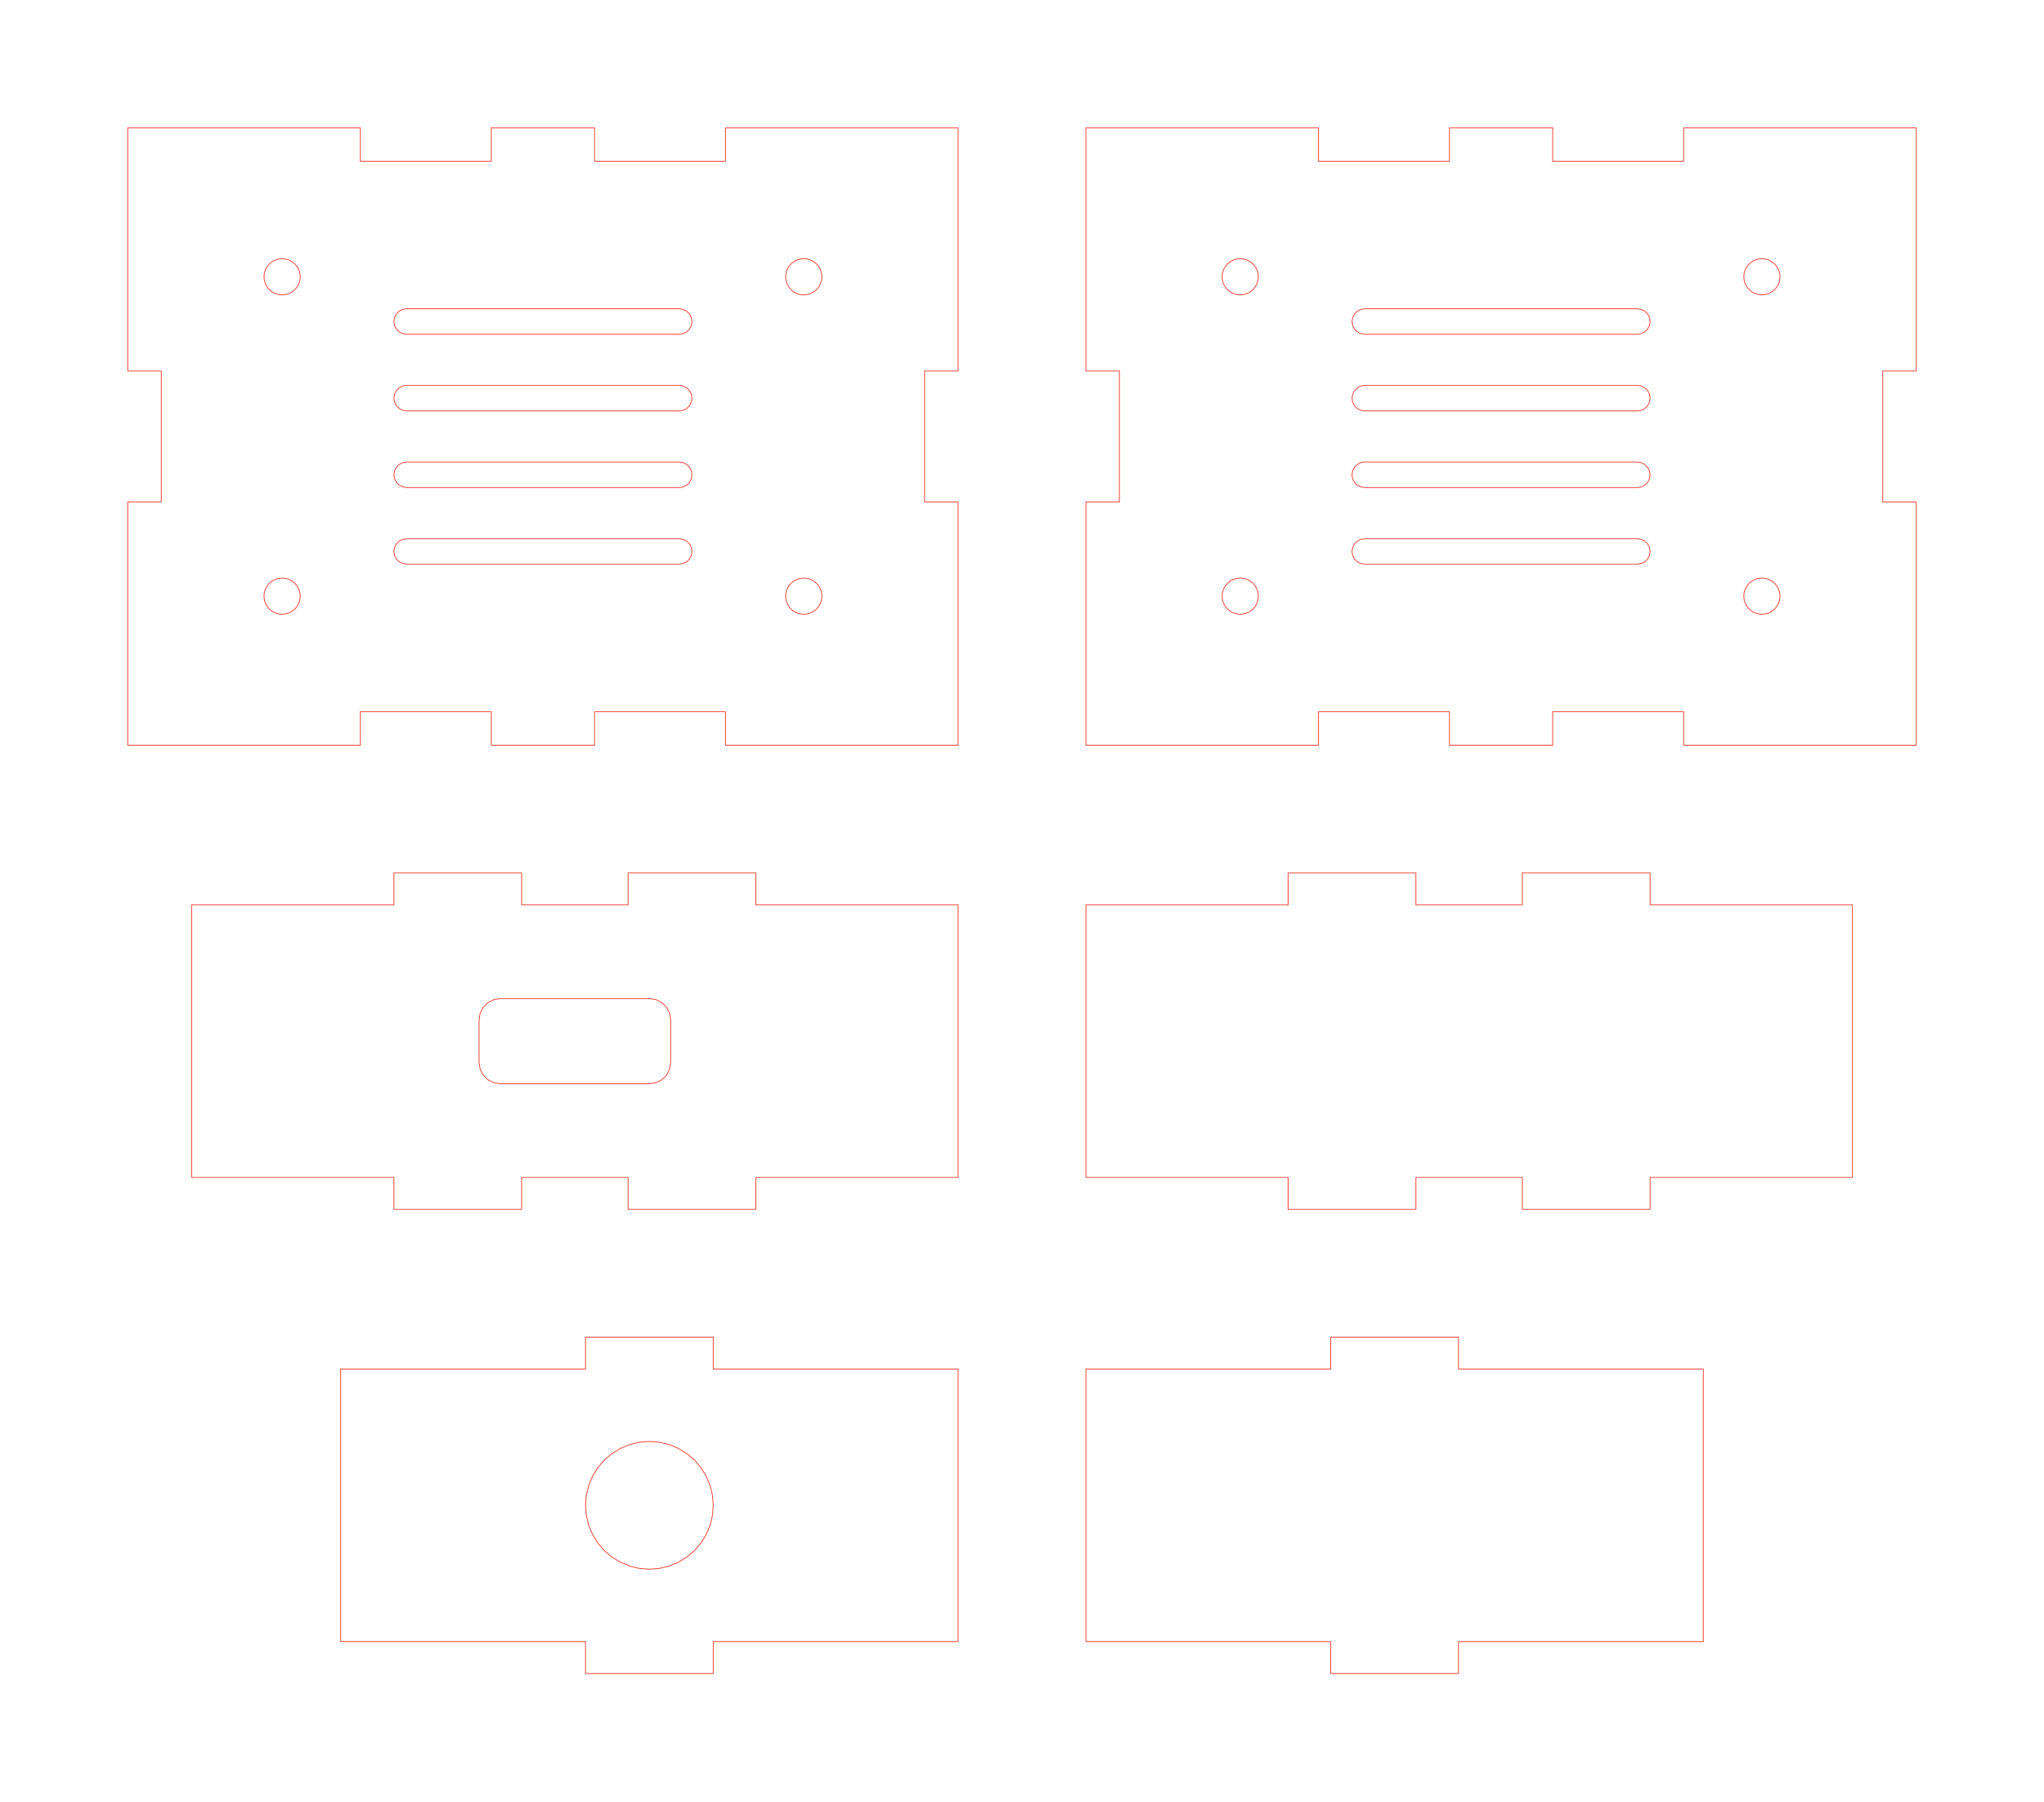
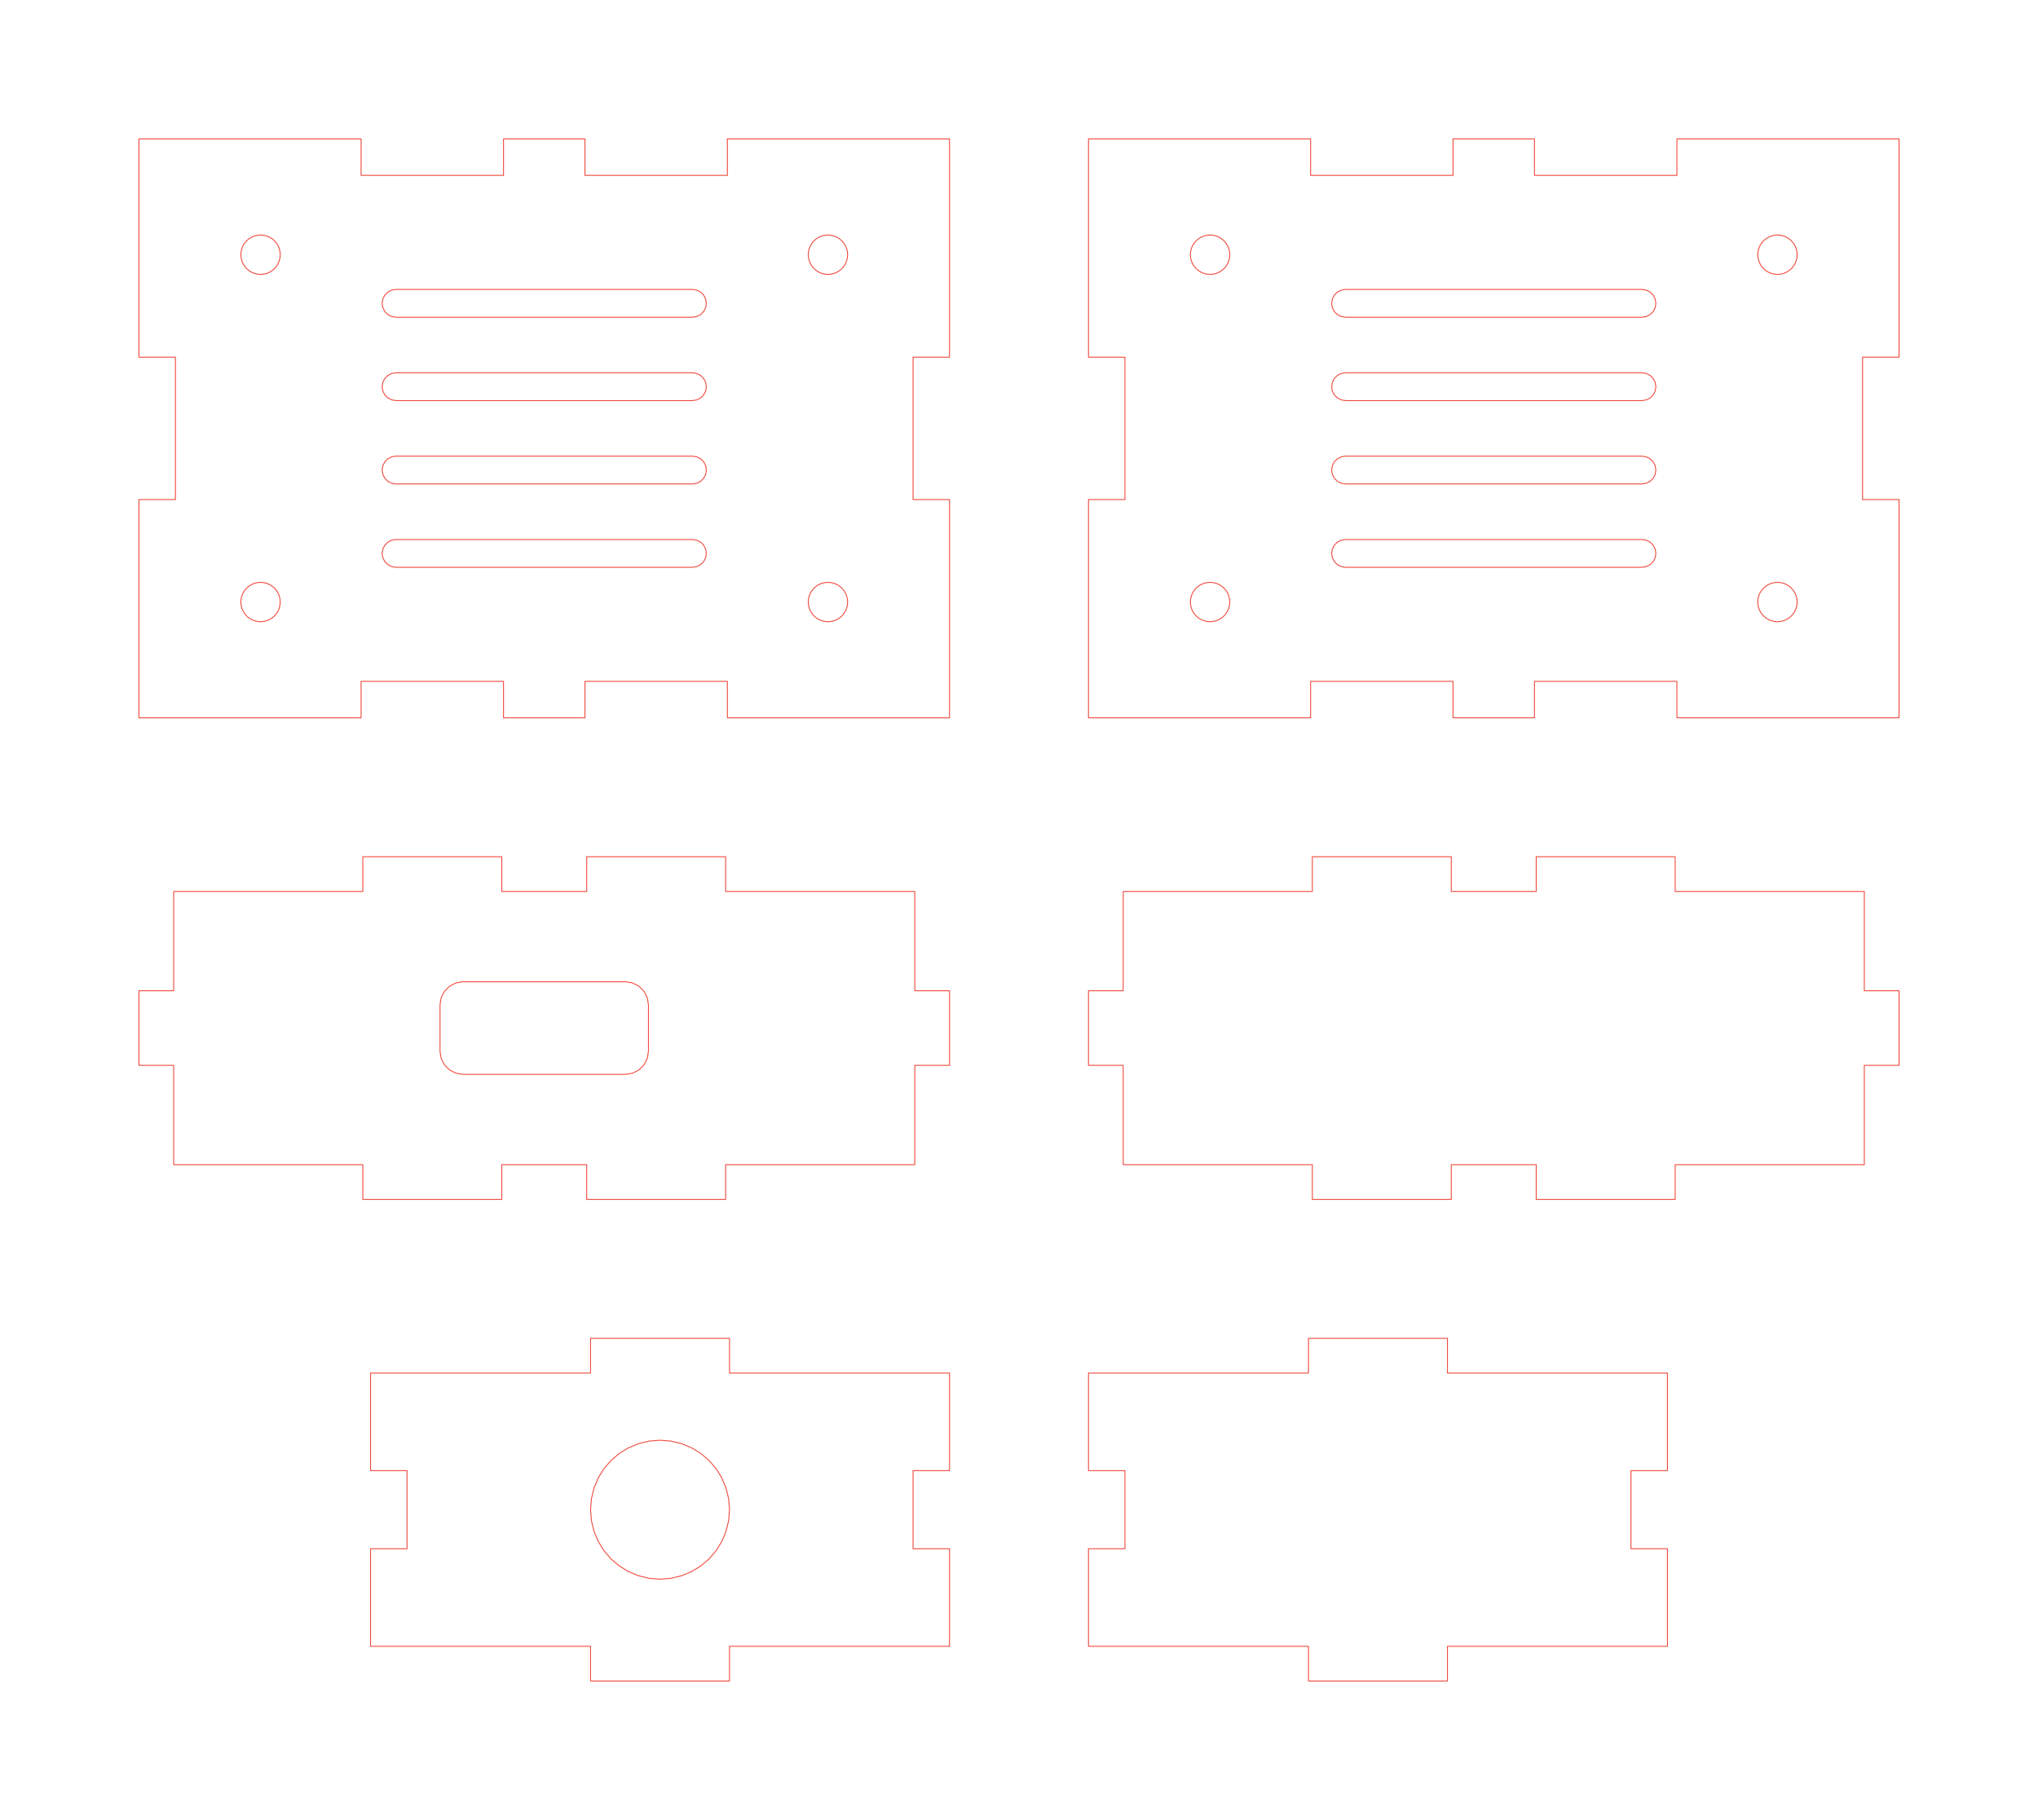
- <svg xmlns="http://www.w3.org/2000/svg" width="192mm" height="169.2mm" viewBox="0 0 192 169.2">
+ <svg xmlns="http://www.w3.org/2000/svg" width="176mm" height="157.2mm" viewBox="0 0 176 157.2">
  <g fill="none" fill-rule="evenodd" stroke="#ef4b3f" stroke-width="0.08" stroke-linejoin="round" stroke-linecap="round">
    <g id="bottom" data-panel="bottom" data-label="底板">
-       <path d="M 12 12 L 33.85 12 L 33.85 15.15 L 46.15 15.15 L 46.15 12 L 55.85 12 L 55.85 15.15 L 68.15 15.15 L 68.15 12 L 90 12 L 90 34.85 L 86.85 34.85 L 86.85 47.15 L 90 47.15 L 90 70 L 68.15 70 L 68.15 66.85 L 55.85 66.85 L 55.85 70 L 46.15 70 L 46.15 66.85 L 33.85 66.85 L 33.85 70 L 12 70 L 12 47.15 L 15.15 47.15 L 15.15 34.85 L 12 34.85 Z M 28.2 26 L 28.179 26.266 L 28.117 26.525 L 28.015 26.772 L 27.875 26.999 L 27.702 27.202 L 27.499 27.375 L 27.272 27.515 L 27.025 27.617 L 26.766 27.679 L 26.5 27.7 L 26.234 27.679 L 25.975 27.617 L 25.728 27.515 L 25.501 27.375 L 25.298 27.202 L 25.125 26.999 L 24.985 26.772 L 24.883 26.525 L 24.821 26.266 L 24.8 26 L 24.821 25.734 L 24.883 25.475 L 24.985 25.228 L 25.125 25.001 L 25.298 24.798 L 25.501 24.625 L 25.728 24.485 L 25.975 24.383 L 26.234 24.321 L 26.5 24.3 L 26.766 24.321 L 27.025 24.383 L 27.272 24.485 L 27.499 24.625 L 27.702 24.798 L 27.875 25.001 L 28.015 25.228 L 28.117 25.475 L 28.179 25.734 Z M 77.2 26 L 77.179 26.266 L 77.117 26.525 L 77.015 26.772 L 76.875 26.999 L 76.702 27.202 L 76.499 27.375 L 76.272 27.515 L 76.025 27.617 L 75.766 27.679 L 75.5 27.7 L 75.234 27.679 L 74.975 27.617 L 74.728 27.515 L 74.501 27.375 L 74.298 27.202 L 74.125 26.999 L 73.985 26.772 L 73.883 26.525 L 73.821 26.266 L 73.8 26 L 73.821 25.734 L 73.883 25.475 L 73.985 25.228 L 74.125 25.001 L 74.298 24.798 L 74.501 24.625 L 74.728 24.485 L 74.975 24.383 L 75.234 24.321 L 75.5 24.3 L 75.766 24.321 L 76.025 24.383 L 76.272 24.485 L 76.499 24.625 L 76.702 24.798 L 76.875 25.001 L 77.015 25.228 L 77.117 25.475 L 77.179 25.734 Z M 77.2 56 L 77.179 56.266 L 77.117 56.525 L 77.015 56.772 L 76.875 56.999 L 76.702 57.202 L 76.499 57.375 L 76.272 57.515 L 76.025 57.617 L 75.766 57.679 L 75.5 57.7 L 75.234 57.679 L 74.975 57.617 L 74.728 57.515 L 74.501 57.375 L 74.298 57.202 L 74.125 56.999 L 73.985 56.772 L 73.883 56.525 L 73.821 56.266 L 73.8 56 L 73.821 55.734 L 73.883 55.475 L 73.985 55.228 L 74.125 55.001 L 74.298 54.798 L 74.501 54.625 L 74.728 54.485 L 74.975 54.383 L 75.234 54.321 L 75.5 54.3 L 75.766 54.321 L 76.025 54.383 L 76.272 54.485 L 76.499 54.625 L 76.702 54.798 L 76.875 55.001 L 77.015 55.228 L 77.117 55.475 L 77.179 55.734 Z M 28.2 56 L 28.179 56.266 L 28.117 56.525 L 28.015 56.772 L 27.875 56.999 L 27.702 57.202 L 27.499 57.375 L 27.272 57.515 L 27.025 57.617 L 26.766 57.679 L 26.5 57.7 L 26.234 57.679 L 25.975 57.617 L 25.728 57.515 L 25.501 57.375 L 25.298 57.202 L 25.125 56.999 L 24.985 56.772 L 24.883 56.525 L 24.821 56.266 L 24.8 56 L 24.821 55.734 L 24.883 55.475 L 24.985 55.228 L 25.125 55.001 L 25.298 54.798 L 25.501 54.625 L 25.728 54.485 L 25.975 54.383 L 26.234 54.321 L 26.5 54.3 L 26.766 54.321 L 27.025 54.383 L 27.272 54.485 L 27.499 54.625 L 27.702 54.798 L 27.875 55.001 L 28.015 55.228 L 28.117 55.475 L 28.179 55.734 Z M 38.2 29 L 63.8 29 L 64.171 29.059 L 64.505 29.229 L 64.771 29.495 L 64.941 29.829 L 65 30.2 L 64.941 30.571 L 64.771 30.905 L 64.505 31.171 L 64.171 31.341 L 63.8 31.4 L 38.2 31.4 L 37.829 31.341 L 37.495 31.171 L 37.229 30.905 L 37.059 30.571 L 37 30.2 L 37.059 29.829 L 37.229 29.495 L 37.495 29.229 L 37.829 29.059 Z M 38.2 36.2 L 63.8 36.2 L 64.171 36.259 L 64.505 36.429 L 64.771 36.695 L 64.941 37.029 L 65 37.4 L 64.941 37.771 L 64.771 38.105 L 64.505 38.371 L 64.171 38.541 L 63.8 38.6 L 38.2 38.6 L 37.829 38.541 L 37.495 38.371 L 37.229 38.105 L 37.059 37.771 L 37 37.4 L 37.059 37.029 L 37.229 36.695 L 37.495 36.429 L 37.829 36.259 Z M 38.2 43.4 L 63.8 43.4 L 64.171 43.459 L 64.505 43.629 L 64.771 43.895 L 64.941 44.229 L 65 44.6 L 64.941 44.971 L 64.771 45.305 L 64.505 45.571 L 64.171 45.741 L 63.8 45.8 L 38.2 45.8 L 37.829 45.741 L 37.495 45.571 L 37.229 45.305 L 37.059 44.971 L 37 44.6 L 37.059 44.229 L 37.229 43.895 L 37.495 43.629 L 37.829 43.459 Z M 38.2 50.6 L 63.8 50.6 L 64.171 50.659 L 64.505 50.829 L 64.771 51.095 L 64.941 51.429 L 65 51.8 L 64.941 52.171 L 64.771 52.505 L 64.505 52.771 L 64.171 52.941 L 63.8 53 L 38.2 53 L 37.829 52.941 L 37.495 52.771 L 37.229 52.505 L 37.059 52.171 L 37 51.8 L 37.059 51.429 L 37.229 51.095 L 37.495 50.829 L 37.829 50.659 Z" />
+       <path d="M 12 12 L 31.183 12 L 31.183 15.15 L 43.483 15.15 L 43.483 12 L 50.517 12 L 50.517 15.15 L 62.817 15.15 L 62.817 12 L 82 12 L 82 30.85 L 78.85 30.85 L 78.85 43.15 L 82 43.15 L 82 62 L 62.817 62 L 62.817 58.85 L 50.517 58.85 L 50.517 62 L 43.483 62 L 43.483 58.85 L 31.183 58.85 L 31.183 62 L 12 62 L 12 43.15 L 15.15 43.15 L 15.15 30.85 L 12 30.85 Z M 24.2 22 L 24.179 22.266 L 24.117 22.525 L 24.015 22.772 L 23.875 22.999 L 23.702 23.202 L 23.499 23.375 L 23.272 23.515 L 23.025 23.617 L 22.766 23.679 L 22.5 23.7 L 22.234 23.679 L 21.975 23.617 L 21.728 23.515 L 21.501 23.375 L 21.298 23.202 L 21.125 22.999 L 20.985 22.772 L 20.883 22.525 L 20.821 22.266 L 20.8 22 L 20.821 21.734 L 20.883 21.475 L 20.985 21.228 L 21.125 21.001 L 21.298 20.798 L 21.501 20.625 L 21.728 20.485 L 21.975 20.383 L 22.234 20.321 L 22.5 20.3 L 22.766 20.321 L 23.025 20.383 L 23.272 20.485 L 23.499 20.625 L 23.702 20.798 L 23.875 21.001 L 24.015 21.228 L 24.117 21.475 L 24.179 21.734 Z M 73.2 22 L 73.179 22.266 L 73.117 22.525 L 73.015 22.772 L 72.875 22.999 L 72.702 23.202 L 72.499 23.375 L 72.272 23.515 L 72.025 23.617 L 71.766 23.679 L 71.5 23.7 L 71.234 23.679 L 70.975 23.617 L 70.728 23.515 L 70.501 23.375 L 70.298 23.202 L 70.125 22.999 L 69.985 22.772 L 69.883 22.525 L 69.821 22.266 L 69.8 22 L 69.821 21.734 L 69.883 21.475 L 69.985 21.228 L 70.125 21.001 L 70.298 20.798 L 70.501 20.625 L 70.728 20.485 L 70.975 20.383 L 71.234 20.321 L 71.5 20.3 L 71.766 20.321 L 72.025 20.383 L 72.272 20.485 L 72.499 20.625 L 72.702 20.798 L 72.875 21.001 L 73.015 21.228 L 73.117 21.475 L 73.179 21.734 Z M 73.2 52 L 73.179 52.266 L 73.117 52.525 L 73.015 52.772 L 72.875 52.999 L 72.702 53.202 L 72.499 53.375 L 72.272 53.515 L 72.025 53.617 L 71.766 53.679 L 71.5 53.7 L 71.234 53.679 L 70.975 53.617 L 70.728 53.515 L 70.501 53.375 L 70.298 53.202 L 70.125 52.999 L 69.985 52.772 L 69.883 52.525 L 69.821 52.266 L 69.8 52 L 69.821 51.734 L 69.883 51.475 L 69.985 51.228 L 70.125 51.001 L 70.298 50.798 L 70.501 50.625 L 70.728 50.485 L 70.975 50.383 L 71.234 50.321 L 71.5 50.3 L 71.766 50.321 L 72.025 50.383 L 72.272 50.485 L 72.499 50.625 L 72.702 50.798 L 72.875 51.001 L 73.015 51.228 L 73.117 51.475 L 73.179 51.734 Z M 24.2 52 L 24.179 52.266 L 24.117 52.525 L 24.015 52.772 L 23.875 52.999 L 23.702 53.202 L 23.499 53.375 L 23.272 53.515 L 23.025 53.617 L 22.766 53.679 L 22.5 53.7 L 22.234 53.679 L 21.975 53.617 L 21.728 53.515 L 21.501 53.375 L 21.298 53.202 L 21.125 52.999 L 20.985 52.772 L 20.883 52.525 L 20.821 52.266 L 20.8 52 L 20.821 51.734 L 20.883 51.475 L 20.985 51.228 L 21.125 51.001 L 21.298 50.798 L 21.501 50.625 L 21.728 50.485 L 21.975 50.383 L 22.234 50.321 L 22.5 50.3 L 22.766 50.321 L 23.025 50.383 L 23.272 50.485 L 23.499 50.625 L 23.702 50.798 L 23.875 51.001 L 24.015 51.228 L 24.117 51.475 L 24.179 51.734 Z M 34.2 25 L 59.8 25 L 60.171 25.059 L 60.505 25.229 L 60.771 25.495 L 60.941 25.829 L 61 26.2 L 60.941 26.571 L 60.771 26.905 L 60.505 27.171 L 60.171 27.341 L 59.8 27.4 L 34.2 27.4 L 33.829 27.341 L 33.495 27.171 L 33.229 26.905 L 33.059 26.571 L 33 26.2 L 33.059 25.829 L 33.229 25.495 L 33.495 25.229 L 33.829 25.059 Z M 34.2 32.2 L 59.8 32.2 L 60.171 32.259 L 60.505 32.429 L 60.771 32.695 L 60.941 33.029 L 61 33.4 L 60.941 33.771 L 60.771 34.105 L 60.505 34.371 L 60.171 34.541 L 59.8 34.6 L 34.2 34.6 L 33.829 34.541 L 33.495 34.371 L 33.229 34.105 L 33.059 33.771 L 33 33.4 L 33.059 33.029 L 33.229 32.695 L 33.495 32.429 L 33.829 32.259 Z M 34.2 39.4 L 59.8 39.4 L 60.171 39.459 L 60.505 39.629 L 60.771 39.895 L 60.941 40.229 L 61 40.6 L 60.941 40.971 L 60.771 41.305 L 60.505 41.571 L 60.171 41.741 L 59.8 41.8 L 34.2 41.8 L 33.829 41.741 L 33.495 41.571 L 33.229 41.305 L 33.059 40.971 L 33 40.6 L 33.059 40.229 L 33.229 39.895 L 33.495 39.629 L 33.829 39.459 Z M 34.2 46.6 L 59.8 46.6 L 60.171 46.659 L 60.505 46.829 L 60.771 47.095 L 60.941 47.429 L 61 47.8 L 60.941 48.171 L 60.771 48.505 L 60.505 48.771 L 60.171 48.941 L 59.8 49 L 34.2 49 L 33.829 48.941 L 33.495 48.771 L 33.229 48.505 L 33.059 48.171 L 33 47.8 L 33.059 47.429 L 33.229 47.095 L 33.495 46.829 L 33.829 46.659 Z" />
    </g>
    <g id="top" data-panel="top" data-label="顶板">
-       <path d="M 102 12 L 123.85 12 L 123.85 15.15 L 136.15 15.15 L 136.15 12 L 145.85 12 L 145.85 15.15 L 158.15 15.15 L 158.15 12 L 180 12 L 180 34.85 L 176.85 34.85 L 176.85 47.15 L 180 47.15 L 180 70 L 158.15 70 L 158.15 66.85 L 145.85 66.85 L 145.85 70 L 136.15 70 L 136.15 66.85 L 123.85 66.85 L 123.85 70 L 102 70 L 102 47.15 L 105.15 47.15 L 105.15 34.85 L 102 34.85 Z M 118.2 26 L 118.179 26.266 L 118.117 26.525 L 118.015 26.772 L 117.875 26.999 L 117.702 27.202 L 117.499 27.375 L 117.272 27.515 L 117.025 27.617 L 116.766 27.679 L 116.5 27.7 L 116.234 27.679 L 115.975 27.617 L 115.728 27.515 L 115.501 27.375 L 115.298 27.202 L 115.125 26.999 L 114.985 26.772 L 114.883 26.525 L 114.821 26.266 L 114.8 26 L 114.821 25.734 L 114.883 25.475 L 114.985 25.228 L 115.125 25.001 L 115.298 24.798 L 115.501 24.625 L 115.728 24.485 L 115.975 24.383 L 116.234 24.321 L 116.5 24.3 L 116.766 24.321 L 117.025 24.383 L 117.272 24.485 L 117.499 24.625 L 117.702 24.798 L 117.875 25.001 L 118.015 25.228 L 118.117 25.475 L 118.179 25.734 Z M 167.2 26 L 167.179 26.266 L 167.117 26.525 L 167.015 26.772 L 166.875 26.999 L 166.702 27.202 L 166.499 27.375 L 166.272 27.515 L 166.025 27.617 L 165.766 27.679 L 165.5 27.7 L 165.234 27.679 L 164.975 27.617 L 164.728 27.515 L 164.501 27.375 L 164.298 27.202 L 164.125 26.999 L 163.985 26.772 L 163.883 26.525 L 163.821 26.266 L 163.8 26 L 163.821 25.734 L 163.883 25.475 L 163.985 25.228 L 164.125 25.001 L 164.298 24.798 L 164.501 24.625 L 164.728 24.485 L 164.975 24.383 L 165.234 24.321 L 165.5 24.3 L 165.766 24.321 L 166.025 24.383 L 166.272 24.485 L 166.499 24.625 L 166.702 24.798 L 166.875 25.001 L 167.015 25.228 L 167.117 25.475 L 167.179 25.734 Z M 167.2 56 L 167.179 56.266 L 167.117 56.525 L 167.015 56.772 L 166.875 56.999 L 166.702 57.202 L 166.499 57.375 L 166.272 57.515 L 166.025 57.617 L 165.766 57.679 L 165.5 57.7 L 165.234 57.679 L 164.975 57.617 L 164.728 57.515 L 164.501 57.375 L 164.298 57.202 L 164.125 56.999 L 163.985 56.772 L 163.883 56.525 L 163.821 56.266 L 163.8 56 L 163.821 55.734 L 163.883 55.475 L 163.985 55.228 L 164.125 55.001 L 164.298 54.798 L 164.501 54.625 L 164.728 54.485 L 164.975 54.383 L 165.234 54.321 L 165.5 54.3 L 165.766 54.321 L 166.025 54.383 L 166.272 54.485 L 166.499 54.625 L 166.702 54.798 L 166.875 55.001 L 167.015 55.228 L 167.117 55.475 L 167.179 55.734 Z M 118.2 56 L 118.179 56.266 L 118.117 56.525 L 118.015 56.772 L 117.875 56.999 L 117.702 57.202 L 117.499 57.375 L 117.272 57.515 L 117.025 57.617 L 116.766 57.679 L 116.5 57.7 L 116.234 57.679 L 115.975 57.617 L 115.728 57.515 L 115.501 57.375 L 115.298 57.202 L 115.125 56.999 L 114.985 56.772 L 114.883 56.525 L 114.821 56.266 L 114.8 56 L 114.821 55.734 L 114.883 55.475 L 114.985 55.228 L 115.125 55.001 L 115.298 54.798 L 115.501 54.625 L 115.728 54.485 L 115.975 54.383 L 116.234 54.321 L 116.5 54.3 L 116.766 54.321 L 117.025 54.383 L 117.272 54.485 L 117.499 54.625 L 117.702 54.798 L 117.875 55.001 L 118.015 55.228 L 118.117 55.475 L 118.179 55.734 Z M 128.2 29 L 153.8 29 L 154.171 29.059 L 154.505 29.229 L 154.771 29.495 L 154.941 29.829 L 155 30.2 L 154.941 30.571 L 154.771 30.905 L 154.505 31.171 L 154.171 31.341 L 153.8 31.4 L 128.2 31.4 L 127.829 31.341 L 127.495 31.171 L 127.229 30.905 L 127.059 30.571 L 127 30.2 L 127.059 29.829 L 127.229 29.495 L 127.495 29.229 L 127.829 29.059 Z M 128.2 36.2 L 153.8 36.2 L 154.171 36.259 L 154.505 36.429 L 154.771 36.695 L 154.941 37.029 L 155 37.4 L 154.941 37.771 L 154.771 38.105 L 154.505 38.371 L 154.171 38.541 L 153.8 38.6 L 128.2 38.6 L 127.829 38.541 L 127.495 38.371 L 127.229 38.105 L 127.059 37.771 L 127 37.4 L 127.059 37.029 L 127.229 36.695 L 127.495 36.429 L 127.829 36.259 Z M 128.2 43.4 L 153.8 43.4 L 154.171 43.459 L 154.505 43.629 L 154.771 43.895 L 154.941 44.229 L 155 44.6 L 154.941 44.971 L 154.771 45.305 L 154.505 45.571 L 154.171 45.741 L 153.8 45.8 L 128.2 45.8 L 127.829 45.741 L 127.495 45.571 L 127.229 45.305 L 127.059 44.971 L 127 44.6 L 127.059 44.229 L 127.229 43.895 L 127.495 43.629 L 127.829 43.459 Z M 128.2 50.6 L 153.8 50.6 L 154.171 50.659 L 154.505 50.829 L 154.771 51.095 L 154.941 51.429 L 155 51.8 L 154.941 52.171 L 154.771 52.505 L 154.505 52.771 L 154.171 52.941 L 153.8 53 L 128.2 53 L 127.829 52.941 L 127.495 52.771 L 127.229 52.505 L 127.059 52.171 L 127 51.8 L 127.059 51.429 L 127.229 51.095 L 127.495 50.829 L 127.829 50.659 Z" />
+       <path d="M 94 12 L 113.183 12 L 113.183 15.15 L 125.483 15.15 L 125.483 12 L 132.517 12 L 132.517 15.15 L 144.817 15.15 L 144.817 12 L 164 12 L 164 30.85 L 160.85 30.85 L 160.85 43.15 L 164 43.15 L 164 62 L 144.817 62 L 144.817 58.85 L 132.517 58.85 L 132.517 62 L 125.483 62 L 125.483 58.85 L 113.183 58.85 L 113.183 62 L 94 62 L 94 43.15 L 97.15 43.15 L 97.15 30.85 L 94 30.85 Z M 106.2 22 L 106.179 22.266 L 106.117 22.525 L 106.015 22.772 L 105.875 22.999 L 105.702 23.202 L 105.499 23.375 L 105.272 23.515 L 105.025 23.617 L 104.766 23.679 L 104.5 23.7 L 104.234 23.679 L 103.975 23.617 L 103.728 23.515 L 103.501 23.375 L 103.298 23.202 L 103.125 22.999 L 102.985 22.772 L 102.883 22.525 L 102.821 22.266 L 102.8 22 L 102.821 21.734 L 102.883 21.475 L 102.985 21.228 L 103.125 21.001 L 103.298 20.798 L 103.501 20.625 L 103.728 20.485 L 103.975 20.383 L 104.234 20.321 L 104.5 20.3 L 104.766 20.321 L 105.025 20.383 L 105.272 20.485 L 105.499 20.625 L 105.702 20.798 L 105.875 21.001 L 106.015 21.228 L 106.117 21.475 L 106.179 21.734 Z M 155.2 22 L 155.179 22.266 L 155.117 22.525 L 155.015 22.772 L 154.875 22.999 L 154.702 23.202 L 154.499 23.375 L 154.272 23.515 L 154.025 23.617 L 153.766 23.679 L 153.5 23.7 L 153.234 23.679 L 152.975 23.617 L 152.728 23.515 L 152.501 23.375 L 152.298 23.202 L 152.125 22.999 L 151.985 22.772 L 151.883 22.525 L 151.821 22.266 L 151.8 22 L 151.821 21.734 L 151.883 21.475 L 151.985 21.228 L 152.125 21.001 L 152.298 20.798 L 152.501 20.625 L 152.728 20.485 L 152.975 20.383 L 153.234 20.321 L 153.5 20.3 L 153.766 20.321 L 154.025 20.383 L 154.272 20.485 L 154.499 20.625 L 154.702 20.798 L 154.875 21.001 L 155.015 21.228 L 155.117 21.475 L 155.179 21.734 Z M 155.2 52 L 155.179 52.266 L 155.117 52.525 L 155.015 52.772 L 154.875 52.999 L 154.702 53.202 L 154.499 53.375 L 154.272 53.515 L 154.025 53.617 L 153.766 53.679 L 153.5 53.7 L 153.234 53.679 L 152.975 53.617 L 152.728 53.515 L 152.501 53.375 L 152.298 53.202 L 152.125 52.999 L 151.985 52.772 L 151.883 52.525 L 151.821 52.266 L 151.8 52 L 151.821 51.734 L 151.883 51.475 L 151.985 51.228 L 152.125 51.001 L 152.298 50.798 L 152.501 50.625 L 152.728 50.485 L 152.975 50.383 L 153.234 50.321 L 153.5 50.3 L 153.766 50.321 L 154.025 50.383 L 154.272 50.485 L 154.499 50.625 L 154.702 50.798 L 154.875 51.001 L 155.015 51.228 L 155.117 51.475 L 155.179 51.734 Z M 106.2 52 L 106.179 52.266 L 106.117 52.525 L 106.015 52.772 L 105.875 52.999 L 105.702 53.202 L 105.499 53.375 L 105.272 53.515 L 105.025 53.617 L 104.766 53.679 L 104.5 53.7 L 104.234 53.679 L 103.975 53.617 L 103.728 53.515 L 103.501 53.375 L 103.298 53.202 L 103.125 52.999 L 102.985 52.772 L 102.883 52.525 L 102.821 52.266 L 102.8 52 L 102.821 51.734 L 102.883 51.475 L 102.985 51.228 L 103.125 51.001 L 103.298 50.798 L 103.501 50.625 L 103.728 50.485 L 103.975 50.383 L 104.234 50.321 L 104.5 50.3 L 104.766 50.321 L 105.025 50.383 L 105.272 50.485 L 105.499 50.625 L 105.702 50.798 L 105.875 51.001 L 106.015 51.228 L 106.117 51.475 L 106.179 51.734 Z M 116.2 25 L 141.8 25 L 142.171 25.059 L 142.505 25.229 L 142.771 25.495 L 142.941 25.829 L 143 26.2 L 142.941 26.571 L 142.771 26.905 L 142.505 27.171 L 142.171 27.341 L 141.8 27.4 L 116.2 27.4 L 115.829 27.341 L 115.495 27.171 L 115.229 26.905 L 115.059 26.571 L 115 26.2 L 115.059 25.829 L 115.229 25.495 L 115.495 25.229 L 115.829 25.059 Z M 116.2 32.2 L 141.8 32.2 L 142.171 32.259 L 142.505 32.429 L 142.771 32.695 L 142.941 33.029 L 143 33.4 L 142.941 33.771 L 142.771 34.105 L 142.505 34.371 L 142.171 34.541 L 141.8 34.6 L 116.2 34.6 L 115.829 34.541 L 115.495 34.371 L 115.229 34.105 L 115.059 33.771 L 115 33.4 L 115.059 33.029 L 115.229 32.695 L 115.495 32.429 L 115.829 32.259 Z M 116.2 39.4 L 141.8 39.4 L 142.171 39.459 L 142.505 39.629 L 142.771 39.895 L 142.941 40.229 L 143 40.6 L 142.941 40.971 L 142.771 41.305 L 142.505 41.571 L 142.171 41.741 L 141.8 41.8 L 116.2 41.8 L 115.829 41.741 L 115.495 41.571 L 115.229 41.305 L 115.059 40.971 L 115 40.6 L 115.059 40.229 L 115.229 39.895 L 115.495 39.629 L 115.829 39.459 Z M 116.2 46.6 L 141.8 46.6 L 142.171 46.659 L 142.505 46.829 L 142.771 47.095 L 142.941 47.429 L 143 47.8 L 142.941 48.171 L 142.771 48.505 L 142.505 48.771 L 142.171 48.941 L 141.8 49 L 116.2 49 L 115.829 48.941 L 115.495 48.771 L 115.229 48.505 L 115.059 48.171 L 115 47.8 L 115.059 47.429 L 115.229 47.095 L 115.495 46.829 L 115.829 46.659 Z" />
    </g>
    <g id="front" data-panel="front" data-label="前面板">
-       <path d="M 18 85 L 37 85 L 37 82 L 49 82 L 49 85 L 59 85 L 59 82 L 71 82 L 71 85 L 90 85 L 90 110.6 L 71 110.6 L 71 113.6 L 59 113.6 L 59 110.6 L 49 110.6 L 49 113.6 L 37 113.6 L 37 110.6 L 18 110.6 Z M 47 93.8 L 61 93.8 L 61.618 93.898 L 62.176 94.182 L 62.618 94.624 L 62.902 95.182 L 63 95.8 L 63 99.8 L 62.902 100.418 L 62.618 100.976 L 62.176 101.418 L 61.618 101.702 L 61 101.8 L 47 101.8 L 46.382 101.702 L 45.824 101.418 L 45.382 100.976 L 45.098 100.418 L 45 99.8 L 45 95.8 L 45.098 95.182 L 45.382 94.624 L 45.824 94.182 L 46.382 93.898 Z" />
+       <path d="M 15 77 L 31.333 77 L 31.333 74 L 43.333 74 L 43.333 77 L 50.667 77 L 50.667 74 L 62.667 74 L 62.667 77 L 79 77 L 79 85.578 L 82 85.578 L 82 92.022 L 79 92.022 L 79 100.6 L 62.667 100.6 L 62.667 103.6 L 50.667 103.6 L 50.667 100.6 L 43.333 100.6 L 43.333 103.6 L 31.333 103.6 L 31.333 100.6 L 15 100.6 L 15 92.022 L 12 92.022 L 12 85.578 L 15 85.578 Z M 40 84.8 L 54 84.8 L 54.618 84.898 L 55.176 85.182 L 55.618 85.624 L 55.902 86.182 L 56 86.8 L 56 90.8 L 55.902 91.418 L 55.618 91.976 L 55.176 92.418 L 54.618 92.702 L 54 92.8 L 40 92.8 L 39.382 92.702 L 38.824 92.418 L 38.382 91.976 L 38.098 91.418 L 38 90.8 L 38 86.8 L 38.098 86.182 L 38.382 85.624 L 38.824 85.182 L 39.382 84.898 Z" />
    </g>
    <g id="back" data-panel="back" data-label="后面板">
-       <path d="M 102 85 L 121 85 L 121 82 L 133 82 L 133 85 L 143 85 L 143 82 L 155 82 L 155 85 L 174 85 L 174 110.6 L 155 110.6 L 155 113.6 L 143 113.6 L 143 110.6 L 133 110.6 L 133 113.6 L 121 113.6 L 121 110.6 L 102 110.6 Z" />
+       <path d="M 97 77 L 113.333 77 L 113.333 74 L 125.333 74 L 125.333 77 L 132.667 77 L 132.667 74 L 144.667 74 L 144.667 77 L 161 77 L 161 85.578 L 164 85.578 L 164 92.022 L 161 92.022 L 161 100.6 L 144.667 100.6 L 144.667 103.6 L 132.667 103.6 L 132.667 100.6 L 125.333 100.6 L 125.333 103.6 L 113.333 103.6 L 113.333 100.6 L 97 100.6 L 97 92.022 L 94 92.022 L 94 85.578 L 97 85.578 Z" />
    </g>
    <g id="left" data-panel="left" data-label="左面板">
-       <path d="M 32 128.6 L 55 128.6 L 55 125.6 L 67 125.6 L 67 128.6 L 90 128.6 L 90 154.2 L 67 154.2 L 67 157.2 L 55 157.2 L 55 154.2 L 32 154.2 Z M 67 141.4 L 66.926 142.339 L 66.706 143.254 L 66.346 144.124 L 65.854 144.927 L 65.243 145.643 L 64.527 146.254 L 63.724 146.746 L 62.854 147.106 L 61.939 147.326 L 61 147.4 L 60.061 147.326 L 59.146 147.106 L 58.276 146.746 L 57.473 146.254 L 56.757 145.643 L 56.146 144.927 L 55.654 144.124 L 55.294 143.254 L 55.074 142.339 L 55 141.4 L 55.074 140.461 L 55.294 139.546 L 55.654 138.676 L 56.146 137.873 L 56.757 137.157 L 57.473 136.546 L 58.276 136.054 L 59.146 135.694 L 60.061 135.474 L 61 135.4 L 61.939 135.474 L 62.854 135.694 L 63.724 136.054 L 64.527 136.546 L 65.243 137.157 L 65.854 137.873 L 66.346 138.676 L 66.706 139.546 L 66.926 140.461 Z" />
+       <path d="M 32 118.6 L 51 118.6 L 51 115.6 L 63 115.6 L 63 118.6 L 82 118.6 L 82 127.028 L 78.85 127.028 L 78.85 133.772 L 82 133.772 L 82 142.2 L 63 142.2 L 63 145.2 L 51 145.2 L 51 142.2 L 32 142.2 L 32 133.772 L 35.15 133.772 L 35.15 127.028 L 32 127.028 Z M 63 130.4 L 62.926 131.339 L 62.706 132.254 L 62.346 133.124 L 61.854 133.927 L 61.243 134.643 L 60.527 135.254 L 59.724 135.746 L 58.854 136.106 L 57.939 136.326 L 57 136.4 L 56.061 136.326 L 55.146 136.106 L 54.276 135.746 L 53.473 135.254 L 52.757 134.643 L 52.146 133.927 L 51.654 133.124 L 51.294 132.254 L 51.074 131.339 L 51 130.4 L 51.074 129.461 L 51.294 128.546 L 51.654 127.676 L 52.146 126.873 L 52.757 126.157 L 53.473 125.546 L 54.276 125.054 L 55.146 124.694 L 56.061 124.474 L 57 124.4 L 57.939 124.474 L 58.854 124.694 L 59.724 125.054 L 60.527 125.546 L 61.243 126.157 L 61.854 126.873 L 62.346 127.676 L 62.706 128.546 L 62.926 129.461 Z" />
    </g>
    <g id="right" data-panel="right" data-label="右面板">
-       <path d="M 102 128.6 L 125 128.6 L 125 125.6 L 137 125.6 L 137 128.6 L 160 128.6 L 160 154.2 L 137 154.2 L 137 157.2 L 125 157.2 L 125 154.2 L 102 154.2 Z" />
+       <path d="M 94 118.6 L 113 118.6 L 113 115.6 L 125 115.6 L 125 118.6 L 144 118.6 L 144 127.028 L 140.85 127.028 L 140.85 133.772 L 144 133.772 L 144 142.2 L 125 142.2 L 125 145.2 L 113 145.2 L 113 142.2 L 94 142.2 L 94 133.772 L 97.15 133.772 L 97.15 127.028 L 94 127.028 Z" />
    </g>
  </g>
</svg>
